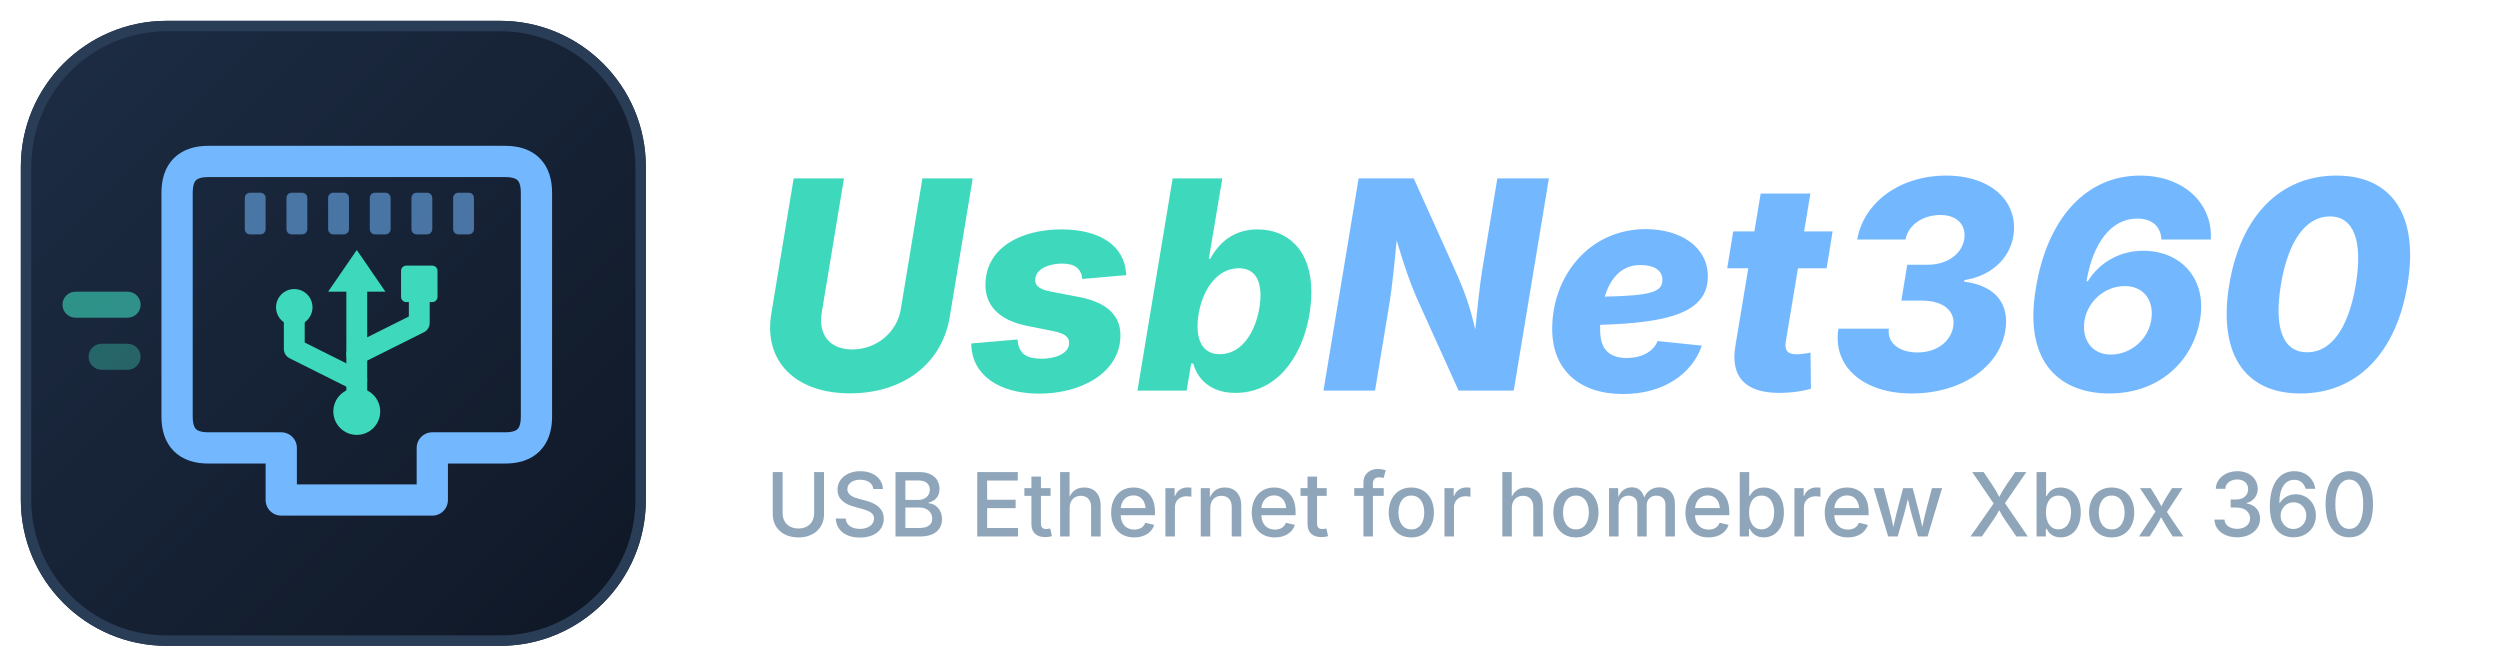
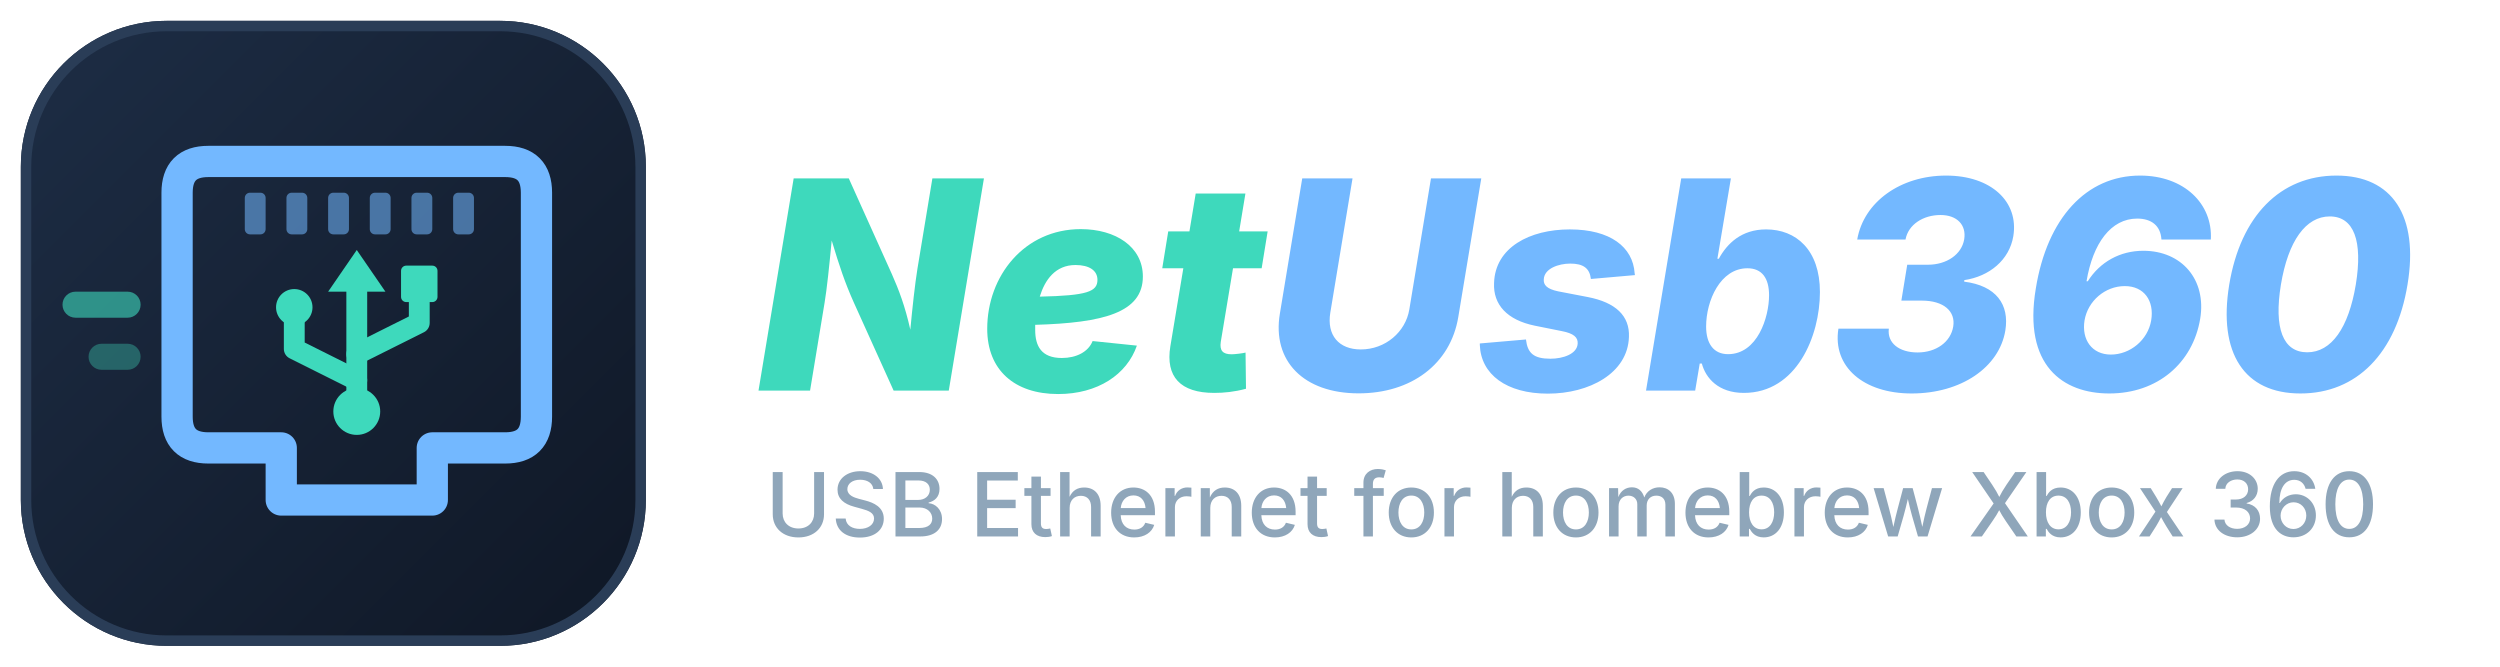
<svg xmlns="http://www.w3.org/2000/svg" viewBox="0 0 960 256" width="960" height="256">
  <defs>
    <linearGradient id="bg" x1="0" y1="0" x2="1" y2="1">
      <stop offset="0" stop-color="#1D2D45" />
      <stop offset="1" stop-color="#0F1725" />
    </linearGradient>
  </defs>
  <rect x="8" y="8" width="240" height="240" rx="56" fill="url(#bg)" />
  <rect x="10" y="10" width="236" height="236" rx="54" fill="none" stroke="#2A3D57" stroke-width="4" />
  <path d="M80 62 H194 Q206 62 206 74 V160 Q206 172 194 172 H166 V192 H108 V172 H80 Q68 172 68 160 V74 Q68 62 80 62 Z" fill="none" stroke="#73B8FF" stroke-width="12" stroke-linejoin="round" />
  <g fill="#73B8FF" opacity="0.55">
    <rect x="94" y="74" width="8" height="16" rx="2" />
    <rect x="110" y="74" width="8" height="16" rx="2" />
    <rect x="126" y="74" width="8" height="16" rx="2" />
    <rect x="142" y="74" width="8" height="16" rx="2" />
    <rect x="158" y="74" width="8" height="16" rx="2" />
    <rect x="174" y="74" width="8" height="16" rx="2" />
  </g>
  <g stroke="#3ED9BC" stroke-width="8" stroke-linecap="round" stroke-linejoin="round" fill="none">
    <path d="M137 108 V156" />
    <path d="M137 146 L113 134 V122" />
    <path d="M137 136 L161 124 V114" />
  </g>
  <g fill="#3ED9BC">
    <path d="M137 96 L148 112 H126 Z" />
    <circle cx="137" cy="158" r="9" />
    <circle cx="113" cy="118" r="7" />
    <rect x="154" y="102" width="14" height="14" rx="2" />
  </g>
  <rect x="24" y="112" width="30" height="10" rx="5" fill="#3ED9BC" opacity="0.6" />
  <rect x="34" y="132" width="20" height="10" rx="5" fill="#3ED9BC" opacity="0.35" />
-   <text x="290" y="150" font-family="Inter, 'Segoe UI', Roboto, Helvetica, Arial, sans-serif" font-size="112" font-weight="800" fill="#3ED9BC" font-style="italic">Usb<tspan fill="#73B8FF">Net360</tspan>
+   <text x="290" y="150" font-family="Inter, 'Segoe UI', Roboto, Helvetica, Arial, sans-serif" font-size="112" font-weight="800" fill="#3ED9BC" font-style="italic">Net<tspan fill="#73B8FF">Usb360</tspan>
  </text>
  <text x="294" y="206" font-family="Inter, 'Segoe UI', Roboto, Helvetica, Arial, sans-serif" font-size="34" font-weight="500" fill="#8FA6BA">USB Ethernet for homebrew Xbox 360</text>
</svg>
